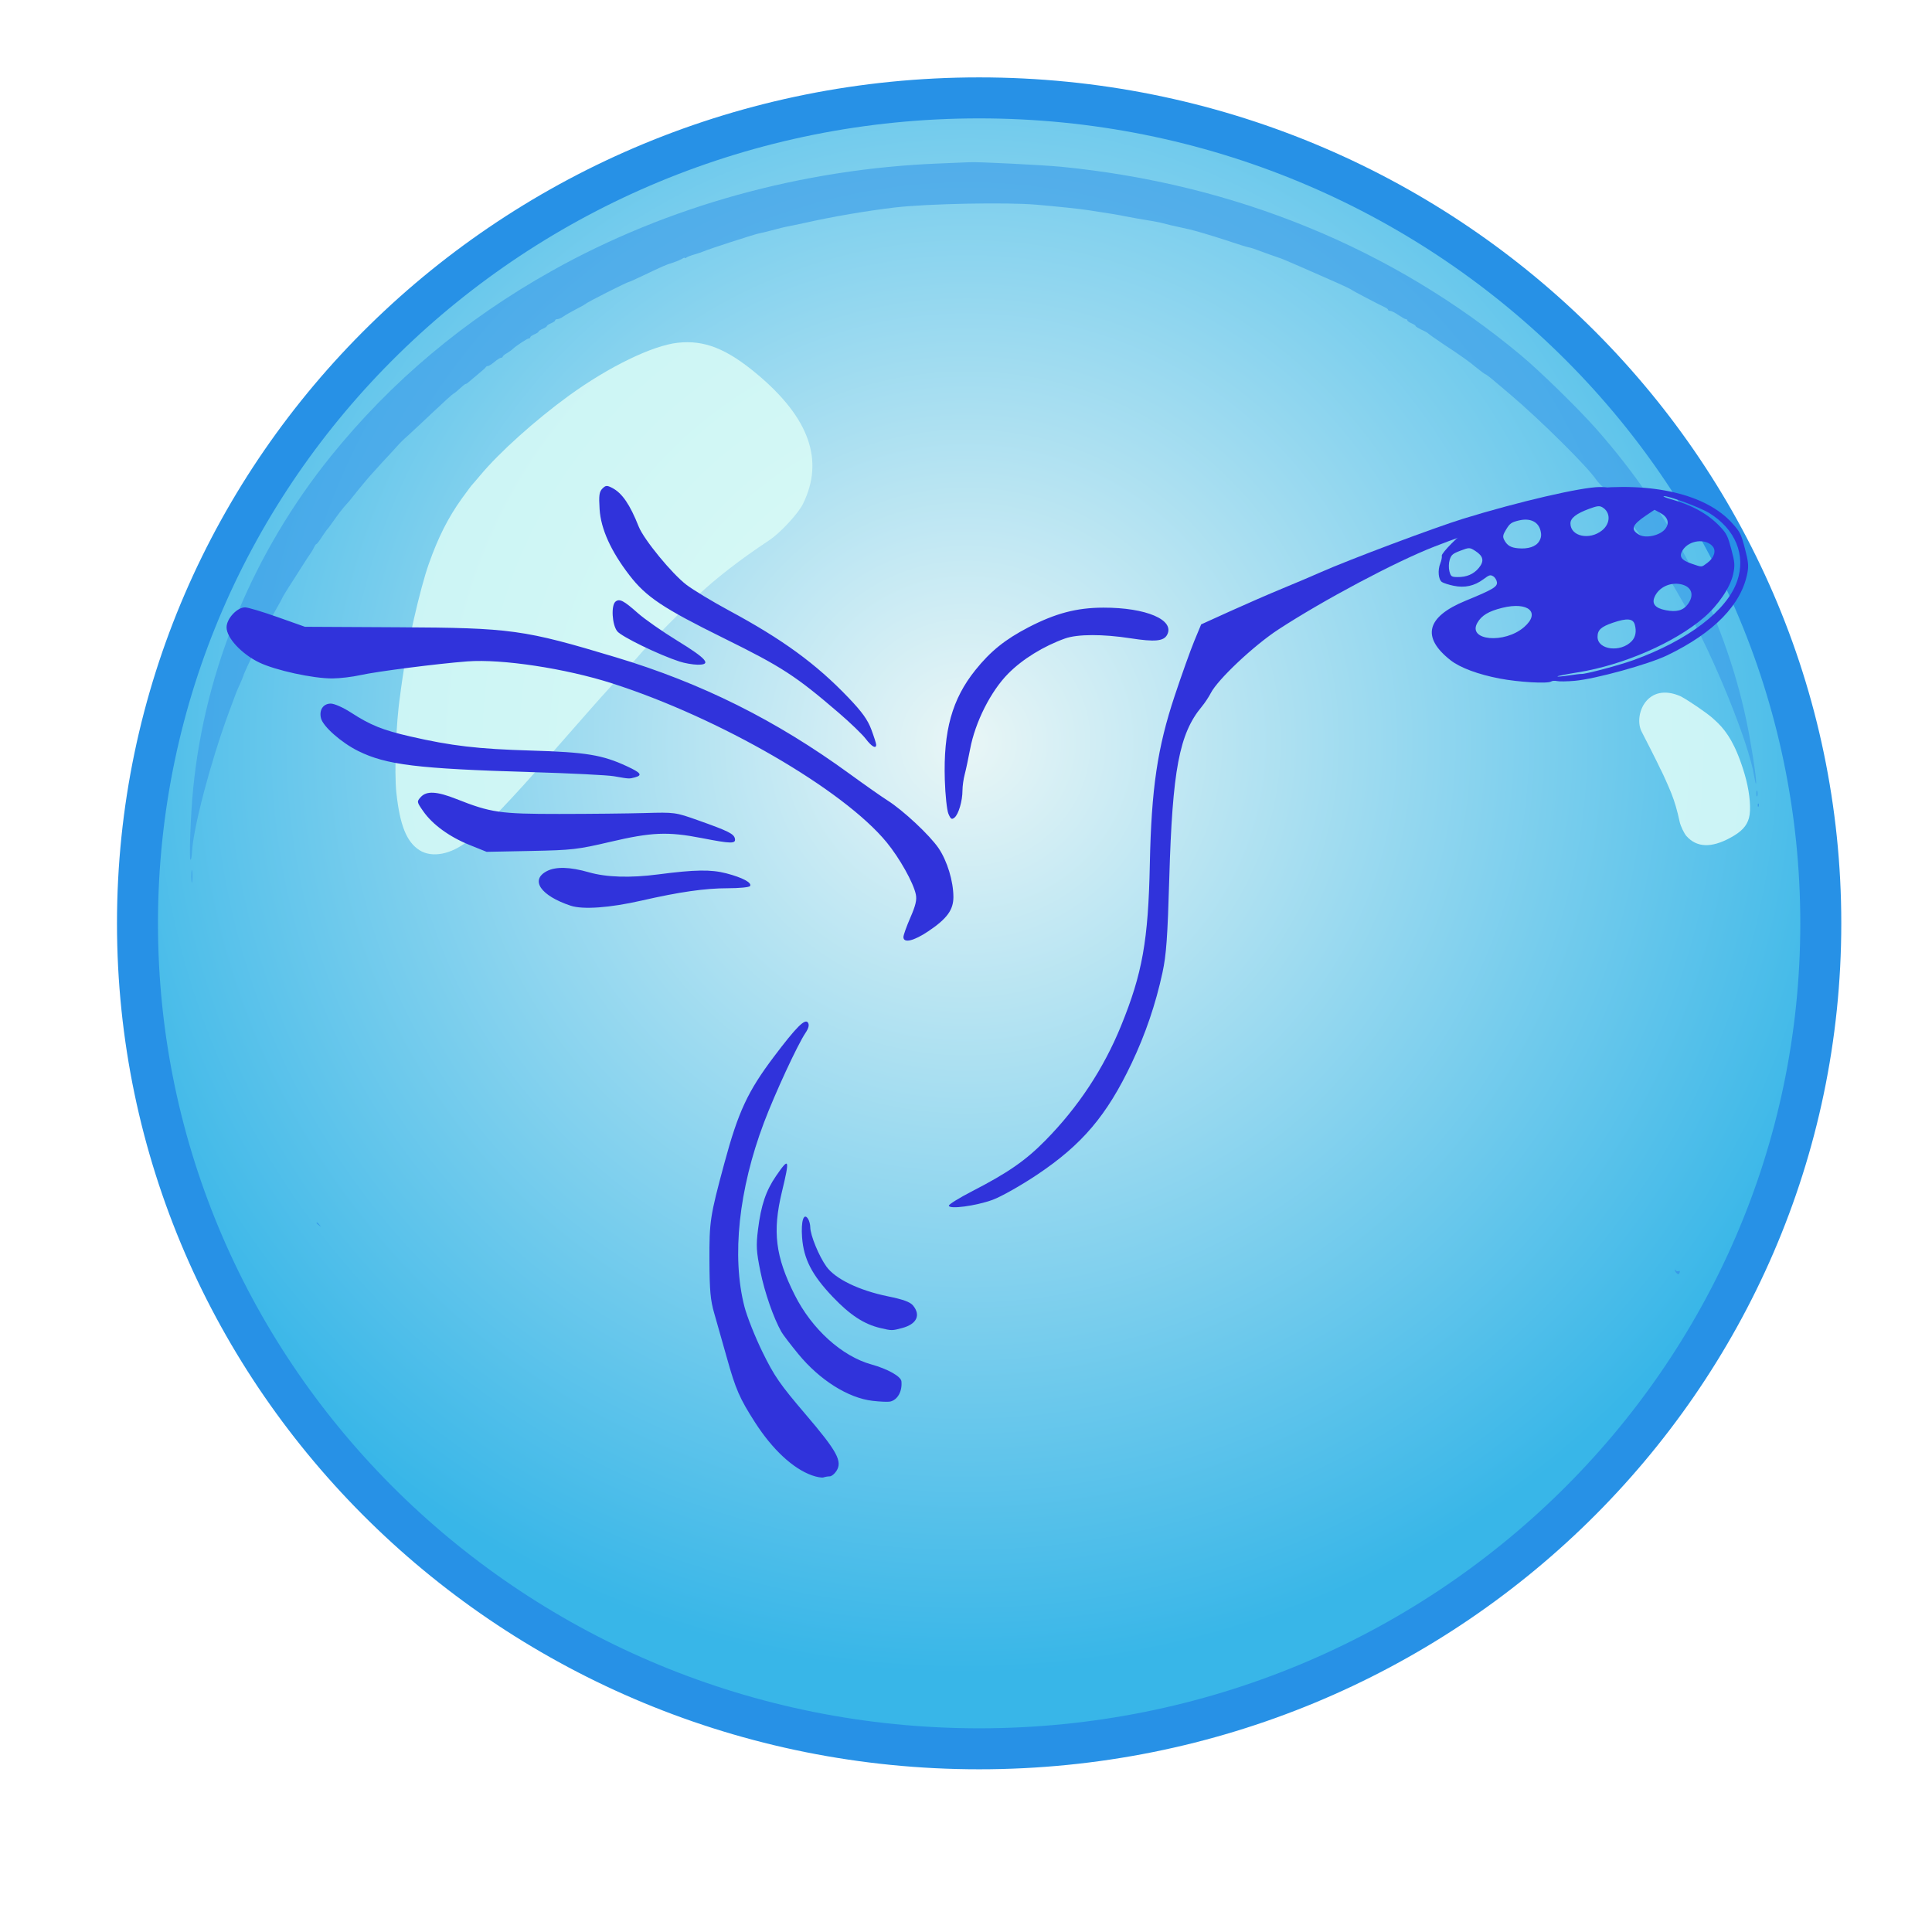
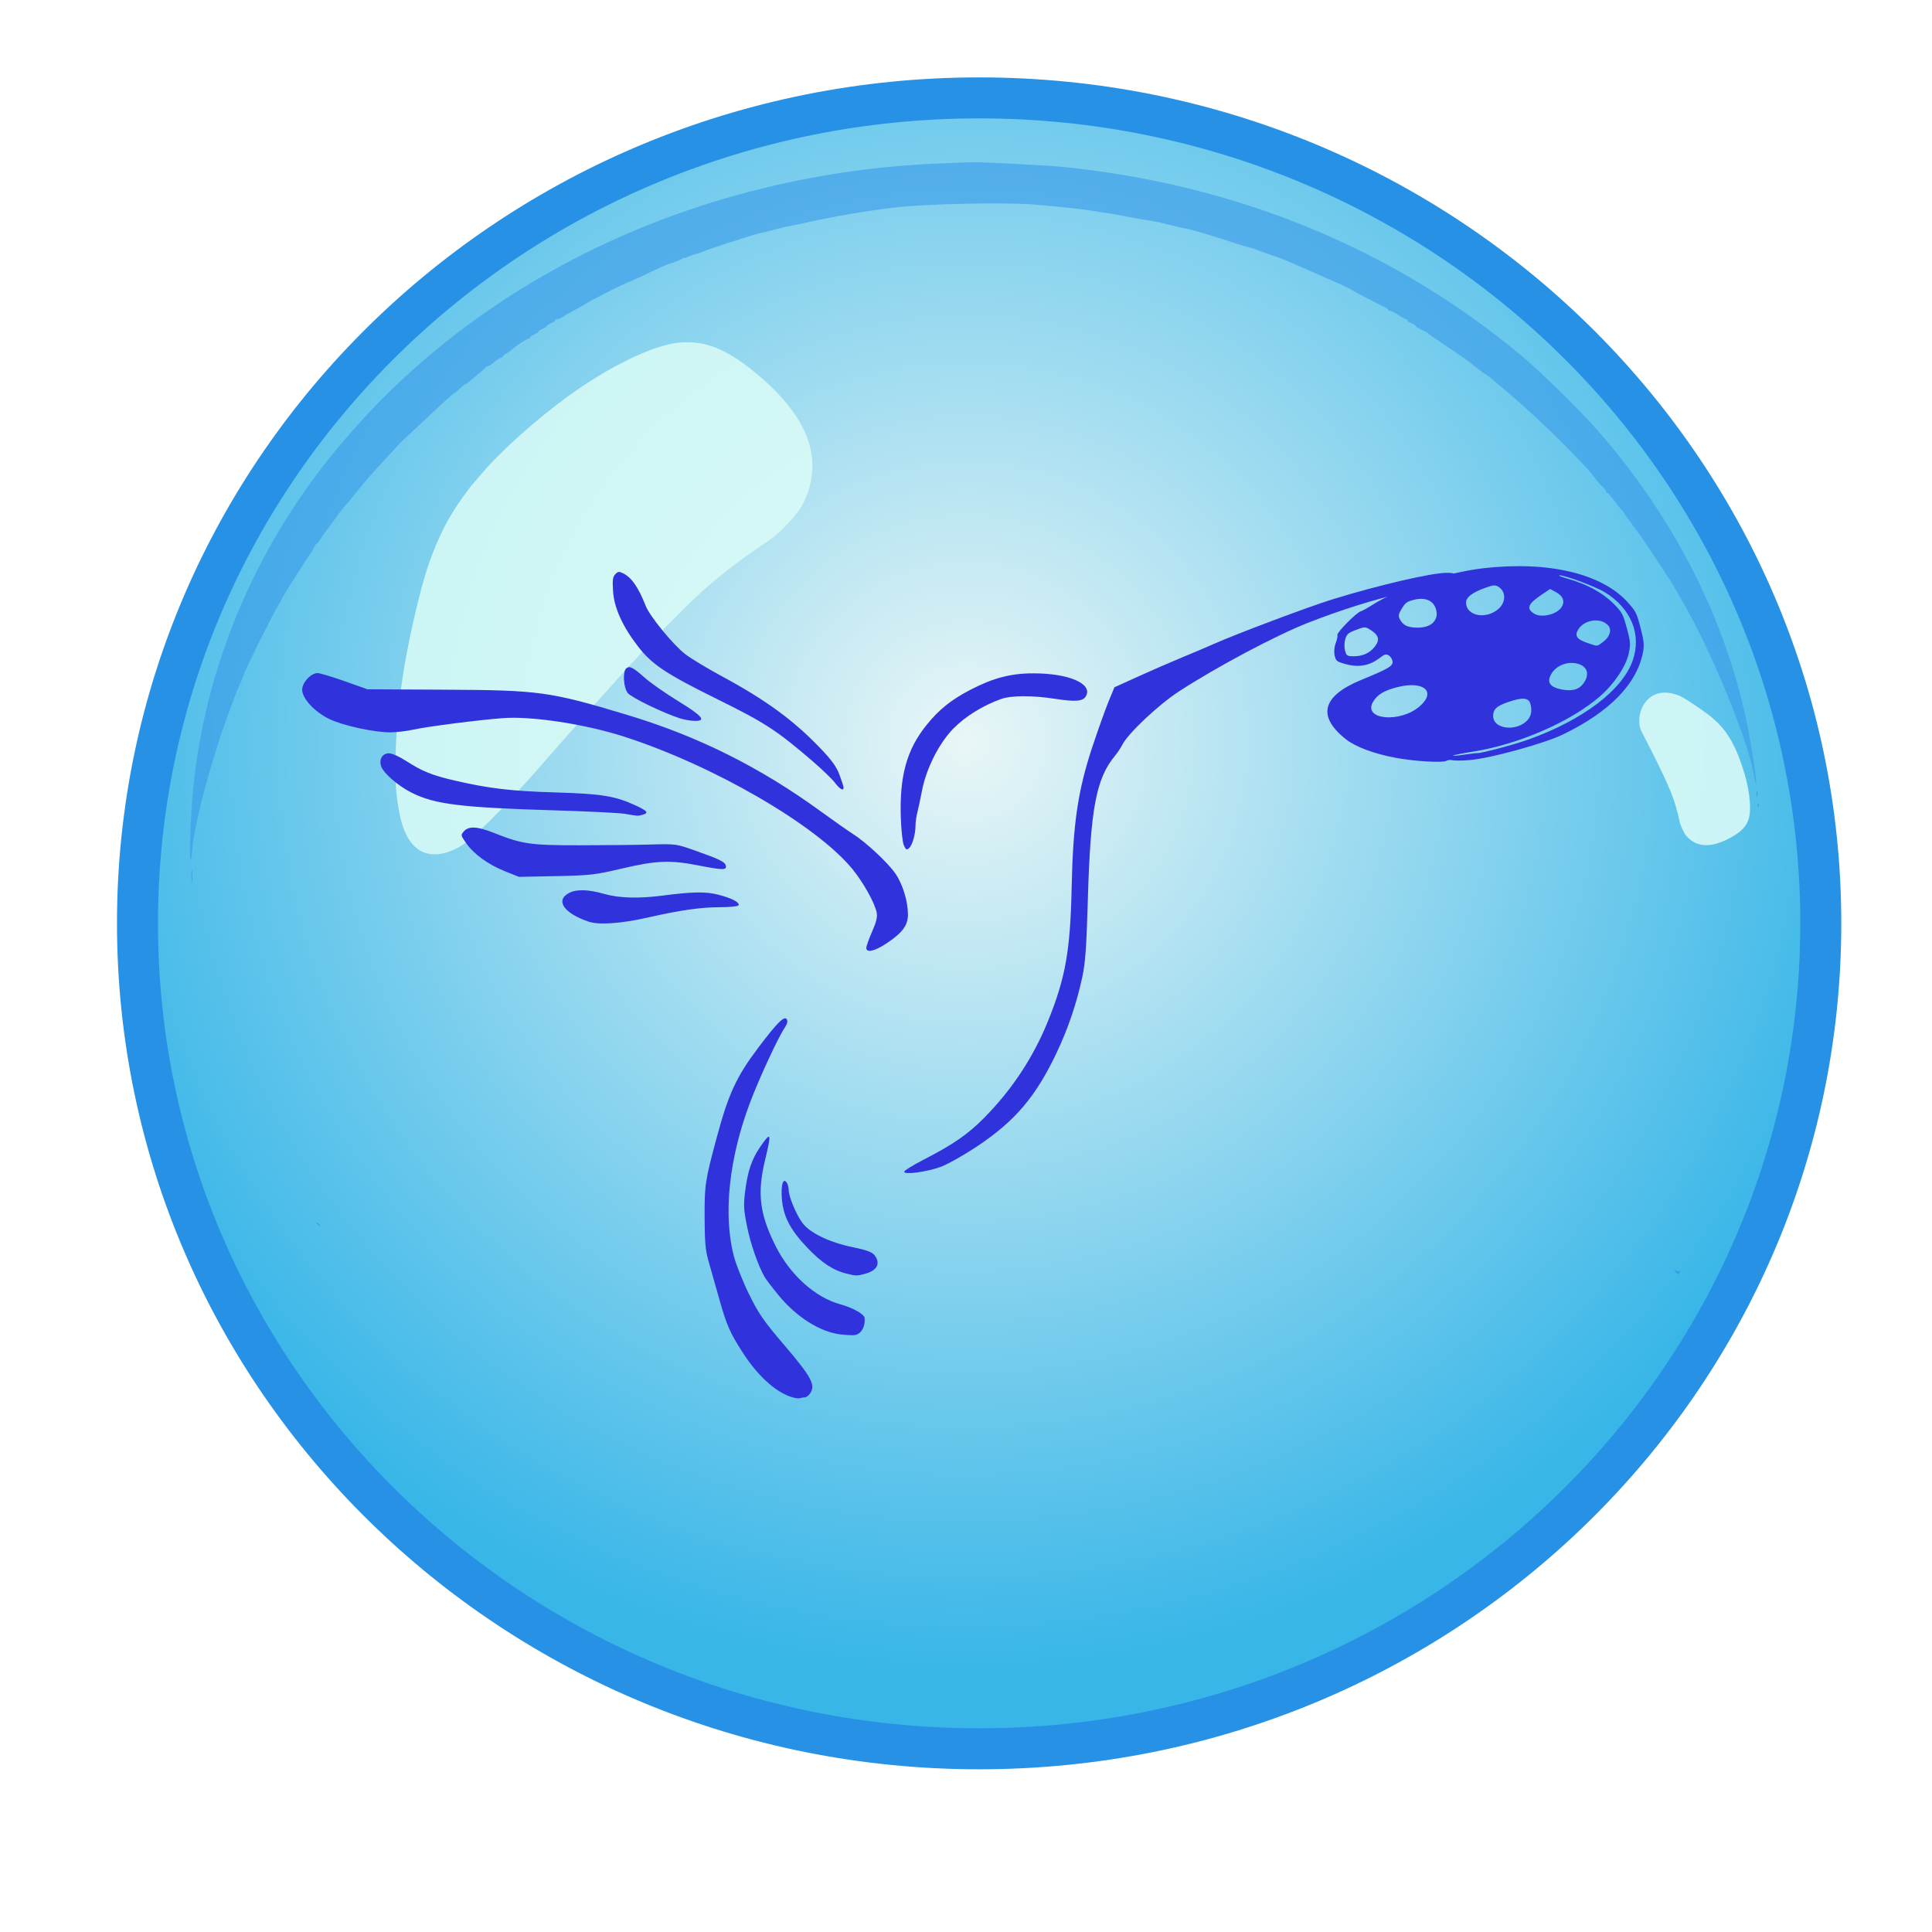
<svg xmlns="http://www.w3.org/2000/svg" xmlns:xlink="http://www.w3.org/1999/xlink" width="200mm" height="200mm" viewBox="0 0 200 200" version="1.1" id="svg1" xml:space="preserve">
  <defs id="defs1">
    <linearGradient id="linearGradient10">
      <stop style="stop-color:#e9f6f6;stop-opacity:1;" offset="0" id="stop10" />
      <stop style="stop-color:#38b6e8;stop-opacity:1;" offset="1" id="stop11" />
    </linearGradient>
    <radialGradient xlink:href="#linearGradient10" id="radialGradient11" cx="100.743" cy="74.51" fx="100.743" fy="74.51" r="87.572" gradientTransform="matrix(1.105533,-0.03659944,0.03439816,1.10014,-13.922,-1.4307)" gradientUnits="userSpaceOnUse" />
  </defs>
  <g id="layer1">
    <ellipse style="fill:url(#radialGradient11);fill-opacity:1;stroke:none;stroke-width:0;stroke-linecap:round;stroke-linejoin:round;stroke-opacity:1" id="path9" cx="102.105" cy="95.77" rx="86.827" ry="84.591" />
    <g transform="matrix(0.014276,0,0,-0.014276,10.21144,188.2194)" fill="#000000" stroke="none" id="g8" style="stroke:none;stroke-opacity:1;fill:#389ae8;fill-opacity:1">
      <ellipse style="fill:none;fill-opacity:1;stroke:#2791e6;stroke-width:297.234;stroke-linecap:round;stroke-linejoin:round;stroke-dasharray:none;stroke-opacity:1" id="path10" cx="6384.747" cy="-6488.886" transform="scale(1,-1)" rx="6103.099" ry="5985.635" />
      <path d="M 6097,11999 C 5101,11960 4122,11689 3286,11220 2655,10867 2122,10419 1683,9875 1121,9177 772,8336 686,7470 c -19,-186 -31,-520 -20,-520 5,0 10,25 11,55 8,171 132,646 264,1005 53,145 60,163 85,217 13,30 24,56 24,58 0,18 196,414 249,503 17,29 31,55 31,57 0,4 43,75 70,115 5,8 37,58 70,110 33,52 64,100 70,107 5,7 15,24 22,38 6,14 14,25 18,25 4,0 22,24 40,53 19,28 37,54 41,57 3,3 17,21 30,40 36,52 81,112 104,136 11,11 34,38 50,59 28,36 43,54 115,140 14,16 57,63 95,105 39,41 86,93 106,115 19,22 55,58 80,79 24,22 106,98 182,170 76,72 143,133 149,135 6,2 27,19 46,37 20,19 39,34 43,34 4,0 14,6 21,13 7,6 38,32 68,57 30,25 57,48 58,53 2,4 9,7 15,7 7,0 28,14 47,30 19,16 41,30 48,30 6,0 12,4 12,8 0,4 13,16 30,25 16,10 35,23 42,30 22,22 106,77 117,77 6,0 11,4 11,9 0,5 14,14 30,21 17,7 30,16 30,20 0,4 14,13 30,20 17,7 30,16 30,20 0,4 13,13 30,20 17,7 30,16 30,21 0,5 7,9 16,9 9,0 28,8 42,18 15,11 56,34 92,53 36,18 67,36 70,39 12,13 303,160 316,160 3,0 52,22 108,49 136,65 164,77 211,91 22,7 50,19 63,26 12,8 22,12 22,8 0,-4 6,-2 13,3 6,5 32,15 57,22 25,7 54,17 65,22 47,20 363,122 400,130 22,4 58,13 80,19 62,17 115,30 170,40 28,6 68,14 90,19 201,45 440,86 650,111 233,27 807,39 1024,20 162,-14 305,-29 379,-40 141,-21 211,-33 282,-47 41,-8 102,-19 135,-24 33,-5 78,-13 100,-18 22,-6 58,-14 80,-20 22,-5 81,-18 130,-29 50,-11 166,-46 258,-76 92,-31 173,-56 180,-56 7,0 46,-13 87,-29 41,-15 93,-34 115,-41 37,-12 58,-21 168,-69 47,-21 107,-47 212,-93 101,-44 159,-72 165,-78 5,-5 190,-102 237,-124 13,-6 23,-14 23,-18 0,-5 7,-8 16,-8 8,0 35,-13 59,-30 24,-16 48,-30 54,-30 6,0 11,-4 11,-9 0,-5 14,-14 30,-21 17,-7 30,-16 30,-20 0,-4 19,-15 41,-26 23,-10 47,-23 53,-30 6,-6 52,-38 101,-71 137,-90 198,-134 250,-178 27,-22 54,-42 62,-45 7,-3 30,-20 51,-38 20,-17 75,-64 122,-103 221,-187 564,-526 630,-624 8,-12 27,-33 43,-47 15,-14 27,-30 27,-37 0,-6 4,-11 10,-11 5,0 28,-26 51,-57 23,-32 50,-66 61,-76 10,-10 18,-21 18,-25 0,-4 11,-20 25,-36 14,-16 25,-32 25,-35 0,-3 10,-17 23,-31 12,-14 59,-81 105,-150 45,-69 86,-130 91,-136 4,-5 14,-21 21,-35 7,-13 16,-26 20,-29 6,-5 51,-82 127,-215 207,-367 460,-990 498,-1230 8,-47 13,-66 14,-45 1,46 -41,314 -74,465 -161,749 -540,1483 -1086,2100 -130,147 -407,418 -549,536 -927,772 -2068,1240 -3330,1364 -137,13 -612,37 -665,33 -11,0 -109,-5 -218,-9 z" id="path2" style="stroke:none;stroke-opacity:1;fill:#389ae8;fill-opacity:0.613" />
      <path d="m 4200,10699 c -184,-20 -501,-174 -789,-383 -245,-178 -505,-412 -642,-576 -30,-36 -57,-67 -60,-70 -4,-3 -37,-48 -75,-100 -101,-141 -172,-282 -240,-475 -63,-177 -160,-603 -193,-845 -6,-41 -13,-91 -15,-110 -30,-198 -43,-555 -27,-705 26,-237 74,-356 168,-416 91,-57 229,-31 353,69 115,92 321,307 595,622 161,184 408,465 415,470 3,3 41,46 85,95 44,50 87,97 96,105 10,8 36,38 59,65 55,65 290,305 405,413 145,136 314,267 525,407 81,53 212,194 247,265 156,315 47,624 -332,941 -221,185 -383,249 -575,228 z" id="path3" style="stroke:none;stroke-opacity:1;fill:#d9fbf5;fill-opacity:0.855" />
      <path d="m 11967.12,7253.256 c 15.654,56.93 7.161,169.035 -21.05,278.991 -24.06,93.562 -62.972,198.145 -95.55,258.026 -7.16,13.123 -13.188,24.77 -13.726,26.012 -0.42,1.539 -9.898,16.608 -20.866,33.981 -29.977,46.504 -63.476,84.109 -112.751,126.924 -45.115,39.455 -160.109,118.209 -228.026,156.39 -248.577,112.396 -347.492,-137.01 -286.194,-255.248 35.695,-69.347 90.075,-175.588 90.737,-178.25 0.538,-1.242 8.836,-17.56 18.21,-36.361 9.67,-18.919 18.568,-37.189 19.885,-40.797 1.2,-3.905 7.049,-15.137 12.36,-25.128 12.829,-23.942 56.455,-121.811 75.001,-168.597 23.332,-58.97 42.367,-124.473 59.143,-203.491 6.218,-30.247 32.677,-85.65 49.633,-104.363 75.143,-83.234 179.595,-87.151 318.098,-11.912 80.808,43.855 118.799,84.404 135.096,143.824 z" id="path3-7" style="fill:#dffcf7;fill-opacity:0.855;stroke:none;stroke-width:0.319;stroke-opacity:1" />
      <path d="m 12022,7430 c 0,-19 2,-27 5,-17 2,9 2,25 0,35 -3,9 -5,1 -5,-18 z" id="path4" style="stroke:none;stroke-opacity:1;fill:#389ae8;fill-opacity:1" />
      <path d="m 12031,7344 c 0,-11 3,-14 6,-6 3,7 2,16 -1,19 -3,4 -6,-2 -5,-13 z" id="path5" style="stroke:none;stroke-opacity:1;fill:#389ae8;fill-opacity:1" />
      <path d="m 673,6830 c 0,-41 2,-58 4,-37 2,20 2,54 0,75 -2,20 -4,3 -4,-38 z" id="path6" style="stroke:none;stroke-opacity:1;fill:#389ae8;fill-opacity:1" />
      <path d="m 1580,4316 c 0,-2 8,-10 18,-17 15,-13 16,-12 3,4 -13,16 -21,21 -21,13 z" id="path7" style="stroke:none;stroke-opacity:1;fill:#389ae8;fill-opacity:1" />
      <path d="m 11431,3974 c -1,-6 5,-17 13,-23 11,-9 15,-8 20,5 4,11 2,15 -8,11 -8,-3 -17,-1 -20,6 -3,8 -5,8 -5,1 z" id="path8" style="stroke:none;stroke-opacity:1;fill:#389ae8;fill-opacity:1" />
-       <path style="fill:#3033db;fill-opacity:1;stroke-width:46.771" d="m 5171.987,2486.16 c -137.701,49.375 -286.558,188.013 -412.448,384.133 -111.251,173.314 -140.43,240.127 -203.434,465.812 -32.076,114.896 -73.514,260.97 -92.085,324.608 -27.511,94.275 -33.986,164.691 -34.952,380.177 -1.279,286.895 4.406,324.203 108.007,707.914 100.642,372.745 169.482,520.986 358.256,771.47 164.762,218.621 227.947,281.626 248.677,247.963 10.099,-16.397 4.104,-40.267 -18.609,-74.092 -58.057,-86.46 -221.045,-438.477 -300.868,-649.806 -183.183,-484.974 -234.94,-971.441 -141.927,-1333.958 18.65,-72.686 77.995,-221.957 131.879,-331.713 85.318,-173.786 125.565,-231.895 311.655,-449.97 230.292,-269.875 269.048,-341.472 223.012,-411.986 -13.592,-20.819 -35.054,-37.853 -47.693,-37.853 -12.642,0 -32.849,-3.412 -44.913,-7.574 -12.063,-4.162 -50.114,2.528 -84.555,14.877 z m 438.974,540.43 c -176.583,20.75 -383.186,151.198 -537.602,339.437 -56.252,68.574 -111.297,140.617 -122.321,160.095 -57.008,100.724 -121.576,286.155 -152.263,437.276 -29.754,146.532 -32.136,188.119 -17.489,305.385 22.043,176.476 57.191,280.974 130.381,387.631 96.329,140.378 101.292,127.156 42.966,-114.456 -69.714,-288.786 -47.16,-469.711 93.371,-749.009 123.994,-246.434 341.159,-442.958 555.284,-502.508 118.882,-33.063 214.438,-86.825 217.911,-122.604 6.995,-72.129 -27.316,-134.123 -81.197,-146.679 -15.265,-3.557 -73.334,-1.131 -129.04,5.437 z m 55.924,528.098 c -117.216,27.725 -218.856,94.427 -343.666,225.534 -150.949,158.564 -210.87,274.791 -222.364,431.322 -8.667,118.013 11.851,182.628 42.913,135.14 8.92,-13.636 16.331,-41.251 16.47,-61.365 0.41,-58.148 62.712,-209.933 117.135,-285.331 64.89,-89.903 235.954,-172.75 445.214,-215.623 112.556,-23.059 162.168,-41.226 183.185,-67.073 57.1,-70.224 26.186,-134.483 -78.234,-162.615 -74.397,-20.044 -75.862,-20.044 -160.652,0.011 z m 498.293,887.25 c 0,9.569 75.969,56.53 168.82,104.371 260.102,134.018 387.675,222.505 531.495,368.65 237.675,241.517 421.849,520.397 547.887,829.624 155.424,381.32 197.692,618.534 209.146,1173.799 11.335,549.491 54.745,843.143 180.514,1221.213 50.822,152.767 114.741,331.616 142.048,397.444 l 49.646,119.69 209.319,94.97 c 115.126,52.235 287.14,127.052 382.255,166.259 95.117,39.207 217.41,91.143 271.76,115.412 198.141,88.475 828.993,325.477 1036.853,389.524 398.172,122.696 859.234,229.733 989.572,229.733 60.83,0 73.539,-5.345 73.539,-30.879 0,-35.549 -41.821,-48.819 -451.447,-143.264 -259.712,-59.878 -539.201,-147.758 -825,-259.398 -279.422,-109.151 -800.713,-386.351 -1126.83,-599.202 -177.699,-115.982 -440.044,-362.847 -490.413,-461.481 -14.405,-28.203 -44.026,-72.726 -65.834,-98.94 -162.392,-195.234 -212.133,-458.141 -234.91,-1241.629 -12.518,-430.723 -21.686,-558.101 -49.357,-685.972 -49.628,-229.324 -123.426,-446.178 -223.73,-657.419 -179.888,-378.857 -359.173,-590.214 -685.949,-808.664 -116.885,-78.137 -261.184,-159.598 -321.873,-181.707 -122.204,-44.517 -317.509,-70.434 -317.509,-42.133 z m -329.405,1947.493 c 0,14.392 22.716,78.1 50.482,141.586 38.083,87.083 47.758,128.358 39.389,168.065 -17.91,84.993 -118.071,263.58 -211.762,377.574 -314.853,383.081 -1212.362,902.735 -1990.152,1152.291 -337.371,108.248 -800.182,178.493 -1050.253,159.411 -216.186,-16.498 -655.044,-72.754 -774.104,-99.232 -58.881,-13.096 -150.363,-24.069 -203.292,-24.389 -140.671,-0.92 -415.427,59.091 -532.886,116.254 -127.909,62.249 -235.569,178.475 -235.569,254.311 0,63.081 76.982,145.736 134.813,144.749 20.968,-0.25 127.064,-32.164 235.768,-70.68 l 197.645,-70.028 675.281,-3.525 c 823.057,-4.306 910.17,-16.329 1581.148,-218.246 620.115,-186.613 1157.817,-454.826 1693.184,-844.584 110.494,-80.441 234.252,-167.32 275.016,-193.062 112.951,-71.328 305.644,-251.432 369.796,-345.636 62.865,-92.312 107.843,-240.259 107.843,-354.726 0,-93.667 -46.996,-157.613 -182.641,-248.519 -105.396,-70.634 -179.706,-87.836 -179.706,-41.605 z m -2412.898,227.376 c -218.01,72.51 -296.46,186.511 -172.589,250.795 64.941,33.704 167.399,30.86 304.351,-8.439 127.377,-36.557 300.107,-41.88 502.344,-15.483 267.193,34.876 382.894,36.706 494.108,7.807 117.927,-30.641 187.507,-67.844 172.491,-92.227 -5.353,-8.695 -77.852,-15.833 -161.11,-15.87 -165.33,-0.046 -350.031,-26.521 -627.504,-89.859 -228.219,-52.093 -423.721,-66.112 -512.091,-36.719 z m -732.928,440.322 c -146.037,58.779 -268.196,147.569 -335.761,244.048 -47.566,67.919 -48.037,70.53 -18.67,103.096 41.961,46.535 116.534,42.494 259.298,-14.044 249.245,-98.714 314.986,-108.238 745.71,-108.049 217.407,0.093 495.344,3.012 617.635,6.475 220.527,6.239 223.727,5.816 390.388,-53.291 217.818,-77.246 258.616,-97.624 265.313,-132.524 7.256,-37.824 -27.37,-37.203 -240.41,4.306 -245.246,47.788 -363.791,42.942 -662.345,-27.072 -237.658,-55.733 -277.471,-60.309 -576.46,-66.267 l -321.171,-6.392 z m 3472.144,225.864 c -11.059,25.988 -22.863,136.558 -26.236,245.704 -11.044,357.251 52.502,585.821 221.429,796.526 109.805,136.963 215.87,222.421 384.991,310.191 196.197,101.82 350.154,142.286 542.882,142.688 310.498,0.763 520.382,-88.846 462.578,-197.238 -24.65,-46.227 -89.074,-52.307 -264.935,-25.003 -200.984,31.205 -384.541,30.726 -474.491,-1.2 -156.107,-55.471 -309.286,-150.059 -413.059,-255.063 -126.581,-128.08 -238.941,-350.917 -275.941,-547.25 -12.903,-68.497 -30.631,-151.433 -39.389,-184.308 -8.757,-32.874 -15.962,-84.94 -16.013,-115.705 -0.064,-76.096 -28.231,-172.012 -57.563,-196.444 -19.924,-16.595 -27.668,-11.844 -44.254,27.138 z m -2426.28,272.721 c -45.294,7.944 -315.818,21.412 -601.166,29.94 -822.548,24.587 -1047.926,52.026 -1251.444,152.362 -121.954,60.126 -255.791,177.714 -270.862,237.981 -14.967,59.843 16.053,106.337 70.946,106.337 25.822,0 90.195,-28.488 145.636,-64.45 141.719,-91.925 230.208,-127.655 429.933,-173.593 298.786,-68.722 491.225,-91.244 875.79,-102.499 399.211,-11.695 517.159,-30.98 695.87,-113.85 102.538,-47.546 115.15,-65.196 57.646,-80.662 -41.691,-11.212 -39.604,-11.333 -152.35,8.438 z m 1826.506,271.177 c -24.502,32.238 -111.967,116.55 -194.364,187.362 -312.876,268.875 -413.251,334.094 -833.717,541.725 -442.804,218.661 -564.215,299.71 -685.867,457.861 -134.079,174.3 -206.635,334.992 -215.772,477.876 -6.33,99.024 -2.634,126.708 19.951,149.374 24.407,24.495 33.022,25.073 72.002,4.857 71.389,-37.049 128.055,-119.887 191.587,-280.071 37.149,-93.666 241.777,-343.031 346.782,-422.592 50.184,-38.027 189.288,-121.994 309.118,-186.597 388.062,-209.21 629.966,-385.699 864.055,-630.407 99.43,-103.942 140.431,-160.922 166.921,-231.979 19.314,-51.806 35.117,-101.351 35.117,-110.103 0,-32.52 -32.595,-14.151 -75.812,42.707 z m -1348.868,559.998 c -150.339,48.706 -422.399,180.918 -453.229,220.251 -37.578,47.944 -45.444,188.175 -12.056,214.949 28.878,23.159 59.314,7.404 161.779,-83.656 49.166,-43.7 178.333,-133.964 287.036,-200.581 213.967,-131.128 250.958,-175.27 145.322,-173.414 -34.634,0.593 -92.618,10.714 -128.852,22.45 z" id="path102" />
-       <path style="fill:#3033db;fill-opacity:1;stroke-width:45.025" d="m 10702.498,8247.408 c -54.105,-4.698 -111.294,-5.505 -127.09,-1.789 -15.795,3.712 -35.227,2.289 -43.181,-3.164 -24.729,-16.95 -234.368,-4.849 -372.752,21.515 -156.291,29.776 -287.552,78.69 -356.458,132.832 -212.547,167.005 -175.474,314.413 108.394,430.995 199.16,81.793 232.571,101.607 227.932,135.178 -2.246,16.237 -14.586,35.497 -27.427,42.8 -21.274,12.099 -27.578,10.134 -71.007,-22.133 -65.097,-48.366 -135.257,-63.681 -215.246,-46.984 -36.12,7.539 -74.438,19.812 -85.15,27.272 -25.756,17.936 -31.667,85.25 -11.851,134.946 8.507,21.333 13.422,46.433 10.924,55.778 -4.815,18.008 139.551,163.691 169.597,171.145 9.734,2.414 45.534,22.088 79.557,43.721 190.542,121.147 538.592,236.898 806.285,268.149 470.89,54.97 863.753,-37.738 1051.173,-248.055 57.533,-64.562 63.069,-75.617 91.252,-182.234 24.461,-92.53 27.917,-124.838 18.703,-174.852 -42.568,-231.081 -241.185,-435.892 -582.006,-600.154 -136.142,-65.616 -522.492,-172.01 -671.649,-184.962 z m 427.563,150.41 c 395.164,143.338 677.205,358.27 751.365,572.584 65.093,188.109 -12.592,377.223 -202.865,493.849 -68.46,41.962 -303.357,128.757 -329.951,121.919 -6.931,-1.782 14.828,-10.897 48.354,-20.256 160.652,-44.849 277.588,-110.638 365.617,-205.702 42.249,-45.626 51.304,-64.439 76.665,-159.299 25.383,-94.931 26.919,-116.118 13.082,-180.411 -20.342,-94.517 -107.841,-224.454 -210.828,-313.082 -213.345,-183.601 -584.506,-345.303 -914.353,-398.354 -79.688,-12.817 -146.562,-26.034 -148.608,-29.371 -2.046,-3.336 33.306,-0.486 78.558,6.339 45.251,6.823 88.036,11.954 95.077,11.403 29.113,-2.28 274.767,62.975 377.887,100.38 z m -13.244,137.299 c 27.962,29.574 35.642,70.078 22.565,118.991 -12.26,45.855 -56.452,49.846 -159.907,14.44 -85.547,-29.278 -110.771,-52.77 -110.451,-102.869 0.6,-94.226 168.072,-114.881 247.793,-30.561 z m 406.696,267.492 c 49.326,66.66 28.809,127.697 -48.667,144.793 -79.705,17.586 -163.042,-22.465 -192.677,-92.599 -20.905,-49.473 5.734,-80.554 81.712,-95.332 78.038,-15.178 126.089,-2.19 159.632,43.138 z m -1187.119,-165.57 c 122.162,106.002 30.565,186.572 -158.724,139.616 -99.124,-24.59 -149.965,-55.281 -180.45,-108.932 -73.325,-129.049 197.572,-153.556 339.174,-30.684 z m 1328.118,465.19 c 49.148,35.828 66.505,87.745 39.927,119.43 -50.43,60.12 -169.665,46.6 -216.438,-24.542 -31.108,-47.314 -13.92,-74.302 64.094,-100.638 78.126,-26.373 67.613,-26.911 112.417,5.75 z m -305.083,246.149 c 33.569,42.339 20.425,86.537 -34.591,116.312 l -42.697,23.108 -62.006,-41.708 c -101.962,-68.586 -113.926,-102.796 -48.886,-139.784 48.754,-27.726 150.957,-4.877 188.18,42.071 z m -1350.767,-281.592 c 40.019,48.943 32.627,84.682 -25.221,121.952 -41.36,26.647 -44.678,26.727 -108.032,2.611 -57.196,-21.772 -67.002,-30.07 -78.487,-66.411 -7.219,-22.842 -8.171,-60.136 -2.12,-82.876 10.155,-38.144 14.665,-41.411 58.237,-42.19 66.378,-1.189 118.133,21.066 155.621,66.914 z m 893.19,271.457 c 62.553,50.251 63.099,132.891 1.11,168.144 -20.303,11.546 -37.321,9.513 -93.593,-11.183 -94.89,-34.897 -137.164,-67.912 -136.914,-106.929 0.597,-93.494 137.99,-123.46 229.395,-50.032 z m -456.36,-79.165 c 15.525,25.329 18.124,47.28 9.444,79.747 -17.186,64.274 -77.383,91.086 -159.03,70.832 -51.598,-12.8 -62.83,-20.819 -89.028,-63.561 -24.86,-40.556 -27.202,-54.029 -13.709,-78.859 20.93,-38.519 46.651,-53.766 98.895,-58.627 73.769,-6.864 129.529,11.477 153.428,50.469 z" id="path3-6" />
+       <path style="fill:#3033db;fill-opacity:1;stroke-width:38.981" d="m 5013.24,3057.744 c -114.767,41.152 -238.831,156.699 -343.754,320.154 -92.721,144.448 -117.041,200.133 -169.552,388.23 -26.734,95.76 -61.27,217.505 -76.748,270.543 -22.929,78.573 -28.325,137.262 -29.131,316.857 -1.066,239.112 3.672,270.206 90.018,590.009 83.88,310.663 141.255,434.214 298.587,642.979 137.32,182.209 189.982,234.72 207.259,206.664 8.417,-13.666 3.421,-33.56 -15.51,-61.752 -48.387,-72.059 -184.229,-365.447 -250.757,-541.579 -152.673,-404.2 -195.81,-809.644 -118.289,-1111.783 15.543,-60.58 65.005,-184.989 109.914,-276.465 71.108,-144.842 104.652,-193.272 259.748,-375.026 191.936,-224.927 224.237,-284.599 185.868,-343.368 -11.328,-17.351 -29.215,-31.548 -39.749,-31.548 -10.536,0 -27.378,-2.844 -37.432,-6.313 -10.054,-3.469 -41.767,2.107 -70.472,12.399 z m 365.862,450.42 c -147.172,17.294 -319.365,126.015 -448.063,282.903 -46.883,57.153 -92.76,117.197 -101.948,133.431 -47.513,83.948 -101.327,238.495 -126.903,364.446 -24.798,122.127 -26.783,156.787 -14.576,254.522 18.372,147.084 47.666,234.177 108.666,323.07 80.285,116.998 84.422,105.978 35.81,-95.393 -58.103,-240.688 -39.305,-391.479 77.82,-624.26 103.343,-205.39 284.338,-369.182 462.8,-418.813 99.082,-27.556 178.722,-72.364 181.617,-102.184 5.83,-60.115 -22.766,-111.784 -67.674,-122.249 -12.723,-2.964 -61.12,-0.943 -107.548,4.532 z m 46.61,440.141 c -97.693,23.107 -182.404,78.7 -286.428,187.97 -125.808,132.154 -175.749,229.023 -185.329,359.483 -7.223,98.358 9.877,152.211 35.766,112.632 7.434,-11.365 13.611,-34.381 13.727,-51.145 0.342,-48.464 52.267,-174.968 97.625,-237.808 54.083,-74.929 196.655,-143.978 371.062,-179.71 93.809,-19.219 135.159,-34.359 152.675,-55.902 47.59,-58.528 21.825,-112.085 -65.204,-135.531 -62.006,-16.706 -63.227,-16.706 -133.895,0.01 z m 415.301,739.475 c 0,7.975 63.316,47.114 140.702,86.988 216.781,111.697 323.107,185.446 442.973,307.25 198.089,201.292 351.588,433.723 456.635,691.447 129.538,317.81 164.766,515.515 174.312,978.299 9.447,457.972 45.627,702.715 150.449,1017.816 42.357,127.323 95.63,276.385 118.389,331.248 l 41.377,99.755 174.456,79.153 c 95.951,43.535 239.316,105.891 318.589,138.568 79.275,32.677 181.2,75.963 226.497,96.189 165.14,73.739 690.922,271.267 864.162,324.648 331.855,102.26 716.125,191.47 824.755,191.47 50.699,0 61.291,-4.455 61.291,-25.736 0,-29.628 -34.856,-40.688 -376.257,-119.403 -216.456,-49.905 -449.396,-123.148 -687.594,-216.195 -232.883,-90.971 -667.352,-322.003 -939.153,-499.403 -148.103,-96.665 -366.753,-302.413 -408.733,-384.62 -12.006,-23.506 -36.694,-60.614 -54.869,-82.461 -135.345,-162.717 -176.802,-381.836 -195.785,-1034.832 -10.434,-358.985 -18.075,-465.148 -41.137,-571.721 -41.362,-191.13 -102.869,-371.866 -186.467,-547.924 -149.927,-315.757 -299.351,-491.912 -571.702,-673.979 -97.418,-65.123 -217.683,-133.016 -268.264,-151.443 -101.85,-37.103 -264.627,-58.703 -264.627,-35.116 z m -274.542,1623.131 c 0,11.995 18.932,65.092 42.074,118.004 31.74,72.579 39.803,106.98 32.828,140.073 -14.927,70.837 -98.406,219.68 -176.492,314.688 -262.413,319.278 -1010.439,752.382 -1658.686,960.373 -281.18,90.219 -666.909,148.765 -875.33,132.861 -180.18,-13.75 -545.944,-60.636 -645.174,-82.704 -49.074,-10.915 -125.319,-20.06 -169.433,-20.327 -117.242,-0.767 -346.236,49.249 -444.133,96.891 -106.606,51.881 -196.335,148.75 -196.335,211.955 0,52.575 64.161,121.463 112.36,120.64 17.476,-0.208 105.901,-26.807 196.5,-58.908 l 164.726,-58.364 562.811,-2.938 c 685.974,-3.589 758.578,-13.609 1317.803,-181.897 516.833,-155.532 964.979,-379.073 1411.179,-703.916 92.091,-67.043 195.236,-139.452 229.211,-160.907 94.139,-59.448 254.738,-209.555 308.206,-288.07 52.395,-76.937 89.881,-200.243 89.881,-295.646 0,-78.066 -39.169,-131.362 -152.221,-207.127 -87.842,-58.87 -149.776,-73.207 -149.776,-34.675 z M 3555.448,6500.418 c -181.699,60.434 -247.084,155.447 -143.844,209.025 54.124,28.09 139.518,25.72 253.661,-7.033 106.162,-30.469 250.123,-34.905 418.677,-12.904 222.691,29.068 319.122,30.592 411.812,6.506 98.286,-25.538 156.277,-56.544 143.762,-76.866 -4.461,-7.247 -64.885,-13.196 -134.277,-13.227 -137.794,-0.038 -291.732,-22.104 -522.991,-74.892 -190.208,-43.417 -353.149,-55.1 -426.801,-30.604 z m -610.857,366.985 c -121.714,48.989 -223.527,122.991 -279.839,203.401 -39.643,56.607 -40.037,58.783 -15.56,85.925 34.972,38.784 97.124,35.417 216.111,-11.705 207.732,-82.273 262.524,-90.211 621.509,-90.053 181.197,0.077 412.843,2.51 514.766,5.396 183.797,5.2 186.464,4.847 325.367,-44.416 181.54,-64.38 215.543,-81.364 221.125,-110.451 6.047,-31.524 -22.812,-31.006 -200.369,3.589 -204.399,39.828 -303.201,35.79 -552.029,-22.563 -198.075,-46.45 -231.257,-50.265 -480.449,-55.23 l -267.679,-5.328 z m 2893.847,188.246 c -9.217,21.66 -19.055,113.814 -21.866,204.781 -9.205,297.75 43.757,488.25 184.55,663.862 91.517,114.151 179.916,185.376 320.87,258.527 163.52,84.862 291.834,118.588 452.463,118.923 258.784,0.636 433.711,-74.049 385.534,-164.388 -20.545,-38.528 -74.239,-43.595 -220.809,-20.839 -167.51,26.007 -320.494,25.609 -395.463,-1 -130.107,-46.232 -257.774,-125.066 -344.263,-212.581 -105.499,-106.748 -199.145,-292.471 -229.982,-456.104 -10.754,-57.088 -25.529,-126.211 -32.829,-153.611 -7.299,-27.399 -13.304,-70.793 -13.346,-96.434 -0.053,-63.422 -23.529,-143.363 -47.976,-163.726 -16.606,-13.831 -23.06,-9.871 -36.883,22.618 z M 3816.263,7282.947 c -37.75,6.621 -263.218,17.845 -501.04,24.954 -685.55,20.492 -873.39,43.361 -1043.012,126.985 -101.642,50.112 -213.188,148.115 -225.749,198.345 -12.474,49.876 13.379,88.626 59.13,88.626 21.521,0 75.173,-23.743 121.38,-53.715 118.115,-76.615 191.866,-106.394 358.327,-144.68 249.022,-57.276 409.41,-76.047 729.925,-85.427 332.721,-9.747 431.024,-25.82 579.971,-94.888 85.46,-39.627 95.972,-54.337 48.045,-67.228 -34.747,-9.345 -33.008,-9.445 -126.975,7.032 z m 1522.296,226.012 c -20.421,26.869 -93.318,97.138 -161.993,156.156 -260.766,224.093 -344.423,278.45 -694.859,451.499 -369.054,182.242 -470.243,249.793 -571.633,381.603 -111.748,145.27 -172.219,279.198 -179.834,398.284 -5.276,82.531 -2.195,105.604 16.628,124.496 20.342,20.416 27.522,20.897 60.01,4.048 59.499,-30.878 106.727,-99.919 159.678,-233.424 30.962,-78.066 201.508,-285.898 289.024,-352.208 41.826,-31.694 157.761,-101.676 257.633,-155.519 323.429,-174.365 525.043,-321.46 720.144,-525.41 82.87,-86.63 117.041,-134.12 139.12,-193.343 16.097,-43.178 29.268,-84.471 29.268,-91.765 0,-27.104 -27.166,-11.794 -63.186,35.594 z m -1124.21,466.728 c -125.299,40.594 -352.047,150.785 -377.742,183.568 -31.319,39.959 -37.875,156.834 -10.048,179.149 24.068,19.302 49.435,6.17 134.834,-69.722 40.977,-36.422 148.631,-111.652 239.23,-167.173 178.33,-109.288 209.16,-146.078 121.118,-144.532 -28.866,0.494 -77.192,8.93 -107.391,18.711 z" id="path102" />
+       <path style="fill:#3033db;fill-opacity:1;stroke-width:45.025" d="m 9945.509,7673.141 c -54.105,-4.698 -111.294,-5.505 -127.09,-1.789 -15.795,3.712 -35.227,2.289 -43.181,-3.164 -24.729,-16.95 -234.368,-4.849 -372.752,21.515 -156.291,29.776 -287.552,78.69 -356.458,132.832 -212.547,167.005 -175.474,314.413 108.394,430.995 199.16,81.793 232.571,101.607 227.932,135.178 -2.246,16.237 -14.586,35.497 -27.427,42.8 -21.274,12.099 -27.578,10.134 -71.007,-22.133 -65.097,-48.366 -135.257,-63.681 -215.246,-46.984 -36.12,7.539 -74.438,19.812 -85.15,27.272 -25.756,17.936 -31.667,85.25 -11.851,134.946 8.507,21.333 13.422,46.433 10.924,55.778 -4.815,18.008 139.551,163.691 169.597,171.145 9.734,2.414 45.534,22.088 79.557,43.721 190.542,121.147 538.592,236.898 806.285,268.149 470.89,54.97 863.753,-37.738 1051.173,-248.055 57.533,-64.562 63.069,-75.617 91.252,-182.234 24.461,-92.53 27.917,-124.838 18.703,-174.852 -42.568,-231.081 -241.185,-435.892 -582.006,-600.154 -136.142,-65.616 -522.492,-172.01 -671.649,-184.962 z m 427.563,150.41 c 395.164,143.338 677.205,358.27 751.365,572.584 65.093,188.109 -12.592,377.223 -202.865,493.849 -68.46,41.962 -303.357,128.757 -329.951,121.919 -6.931,-1.782 14.828,-10.897 48.354,-20.256 160.652,-44.849 277.588,-110.638 365.617,-205.702 42.249,-45.626 51.304,-64.439 76.665,-159.299 25.383,-94.931 26.919,-116.118 13.082,-180.411 -20.342,-94.517 -107.841,-224.454 -210.828,-313.082 -213.345,-183.601 -584.506,-345.303 -914.353,-398.354 -79.688,-12.817 -146.562,-26.034 -148.608,-29.371 -2.046,-3.336 33.306,-0.486 78.558,6.339 45.251,6.823 88.036,11.954 95.077,11.403 29.113,-2.28 274.767,62.975 377.887,100.38 z m -13.244,137.299 c 27.962,29.574 35.642,70.078 22.565,118.991 -12.26,45.855 -56.452,49.846 -159.907,14.44 -85.547,-29.278 -110.771,-52.77 -110.451,-102.869 0.6,-94.226 168.072,-114.881 247.793,-30.561 z m 406.696,267.492 c 49.326,66.66 28.809,127.697 -48.667,144.793 -79.705,17.586 -163.042,-22.465 -192.677,-92.599 -20.905,-49.473 5.734,-80.554 81.712,-95.332 78.038,-15.178 126.089,-2.19 159.632,43.138 z M 9579.405,8062.771 c 122.162,106.002 30.565,186.572 -158.724,139.616 -99.124,-24.59 -149.965,-55.281 -180.45,-108.932 -73.325,-129.049 197.572,-153.556 339.174,-30.684 z m 1328.118,465.19 c 49.148,35.828 66.505,87.745 39.927,119.43 -50.43,60.12 -169.665,46.6 -216.438,-24.542 -31.108,-47.314 -13.92,-74.302 64.094,-100.638 78.126,-26.373 67.613,-26.911 112.417,5.75 z m -305.083,246.149 c 33.569,42.339 20.425,86.537 -34.591,116.312 l -42.697,23.108 -62.006,-41.708 c -101.962,-68.586 -113.926,-102.796 -48.886,-139.784 48.754,-27.726 150.957,-4.877 188.18,42.071 z M 9251.673,8492.518 c 40.019,48.943 32.627,84.682 -25.221,121.952 -41.36,26.647 -44.678,26.727 -108.032,2.611 -57.196,-21.772 -67.002,-30.07 -78.487,-66.411 -7.219,-22.842 -8.171,-60.136 -2.12,-82.876 10.155,-38.144 14.665,-41.411 58.237,-42.19 66.378,-1.189 118.133,21.066 155.621,66.914 z m 893.19,271.457 c 62.553,50.251 63.099,132.891 1.11,168.144 -20.303,11.546 -37.321,9.513 -93.593,-11.183 -94.89,-34.897 -137.164,-67.912 -136.914,-106.929 0.597,-93.494 137.99,-123.46 229.395,-50.032 z m -456.36,-79.165 c 15.525,25.329 18.124,47.28 9.444,79.747 -17.186,64.274 -77.383,91.086 -159.03,70.832 -51.598,-12.8 -62.83,-20.819 -89.028,-63.561 -24.86,-40.556 -27.202,-54.029 -13.709,-78.859 20.93,-38.519 46.651,-53.766 98.895,-58.627 73.769,-6.864 129.529,11.477 153.428,50.469 z" id="path3-6" />
    </g>
  </g>
</svg>
